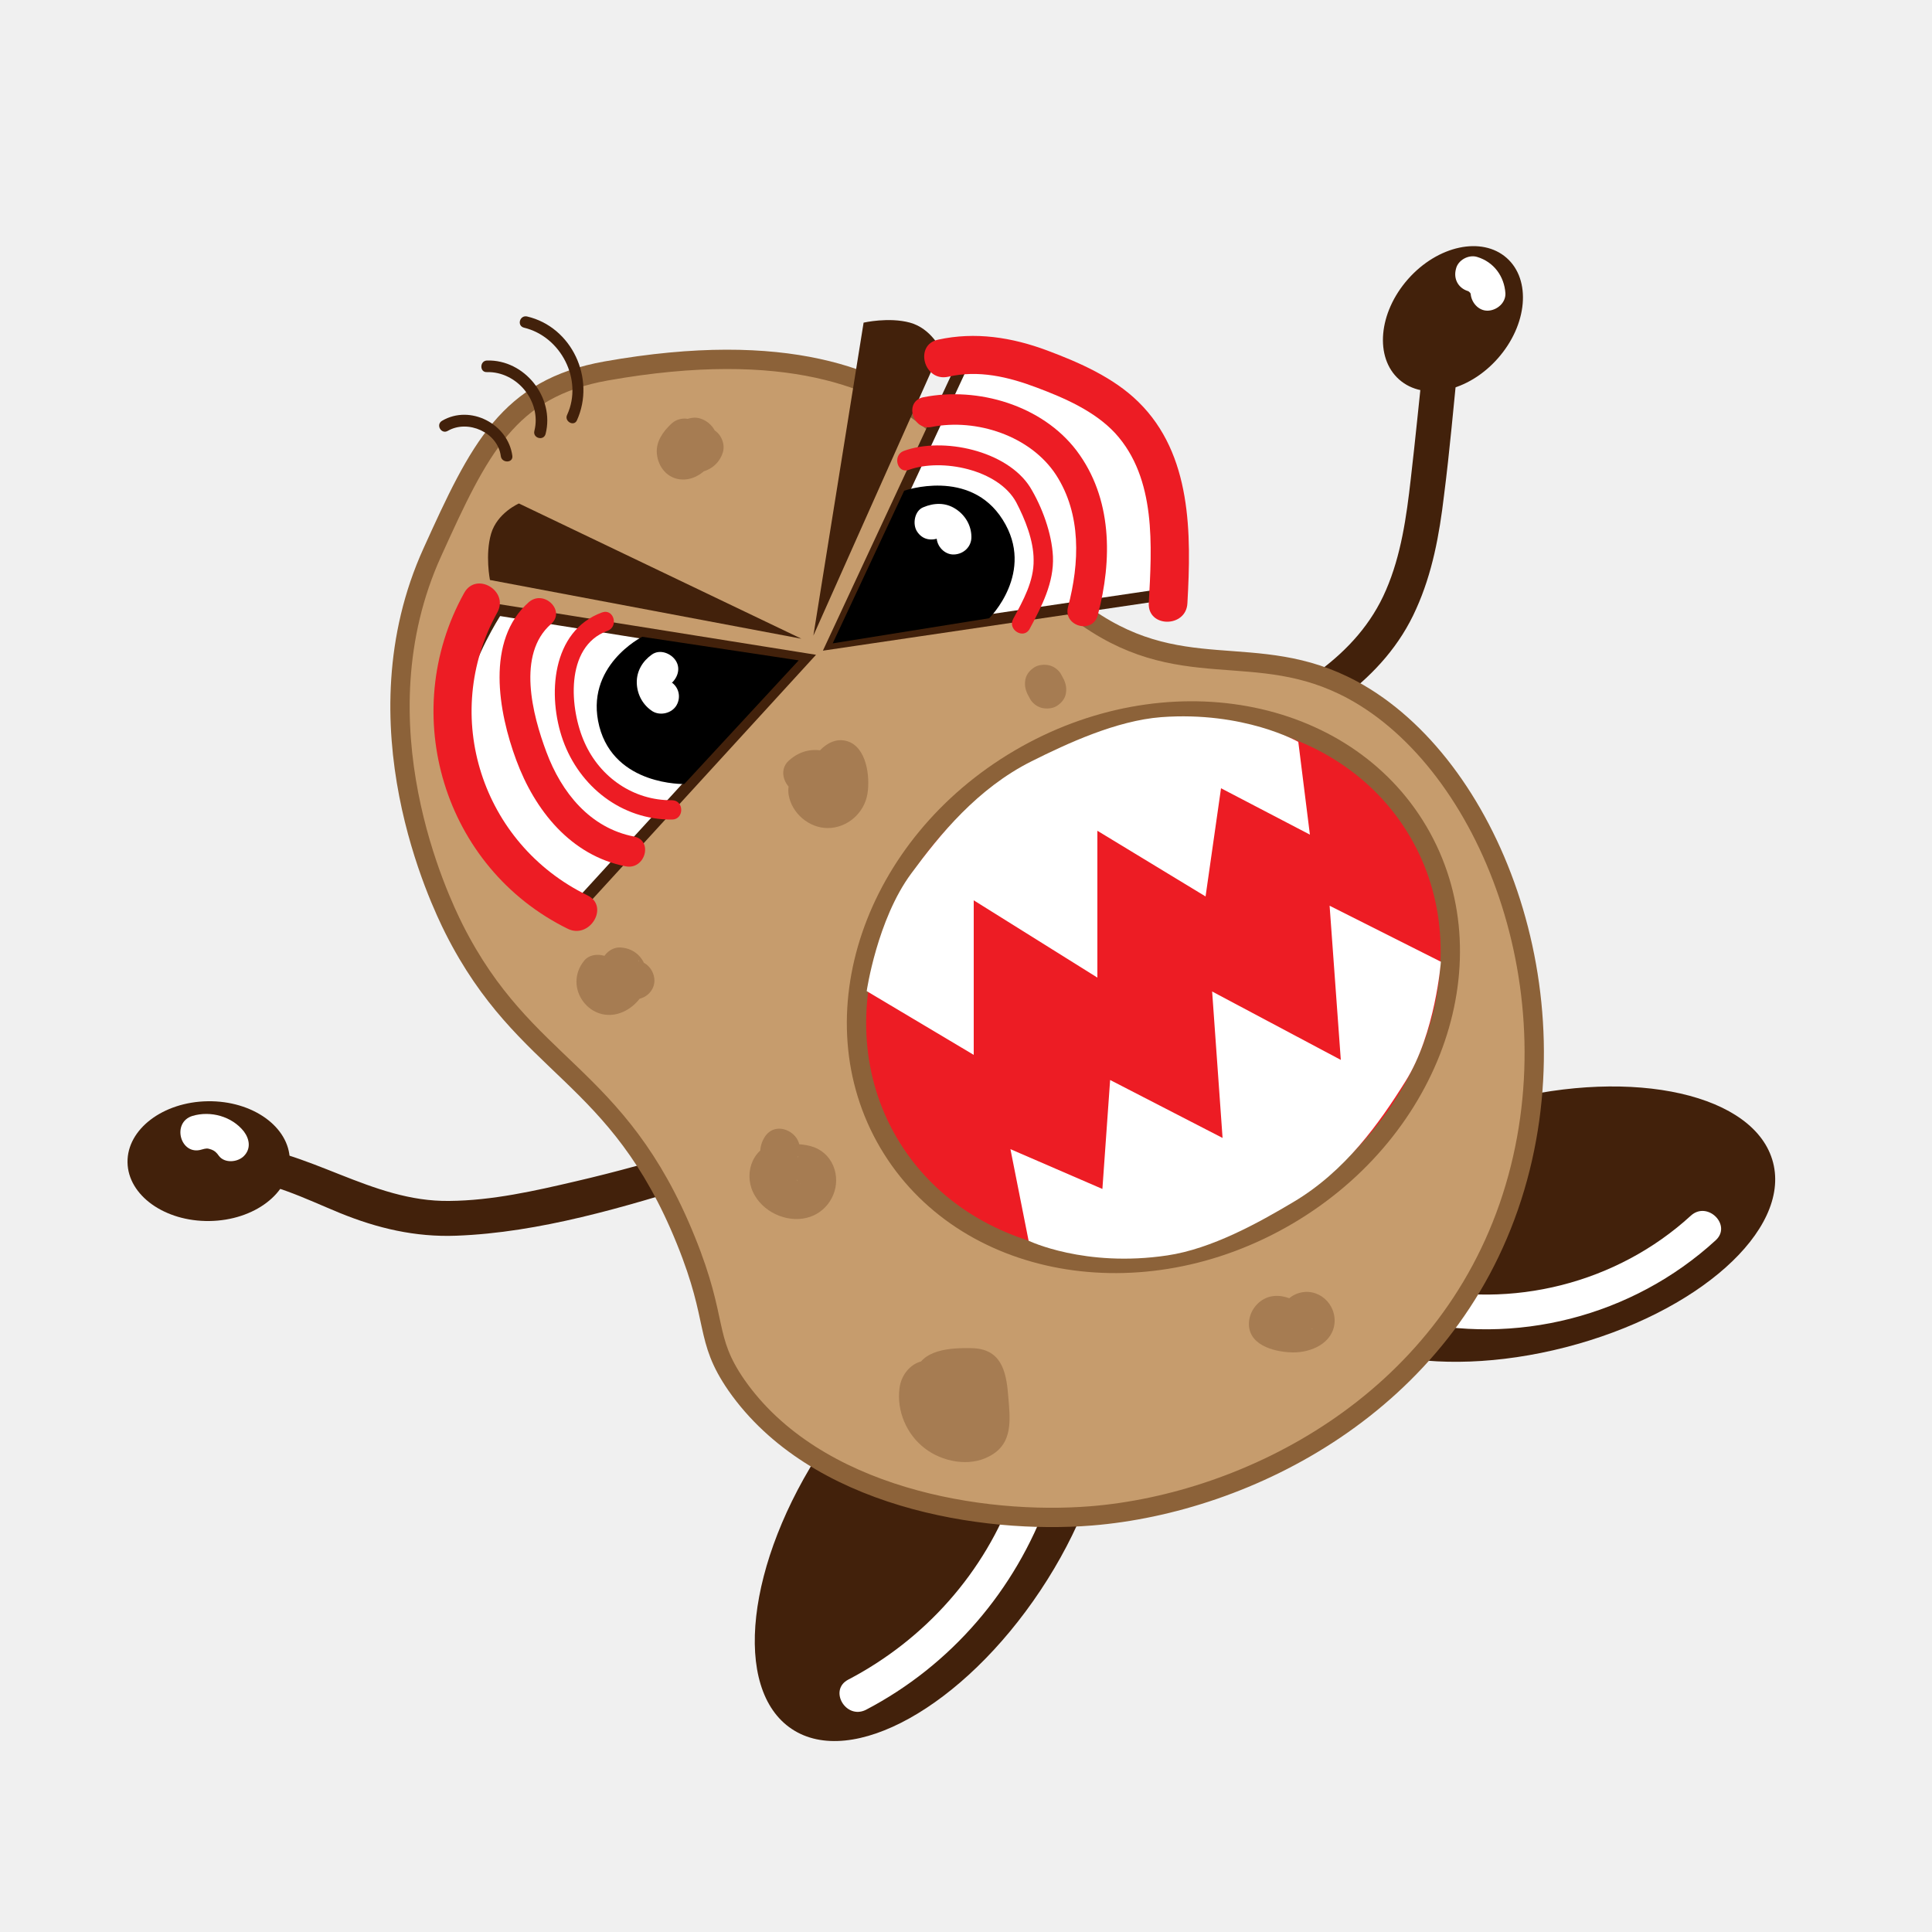
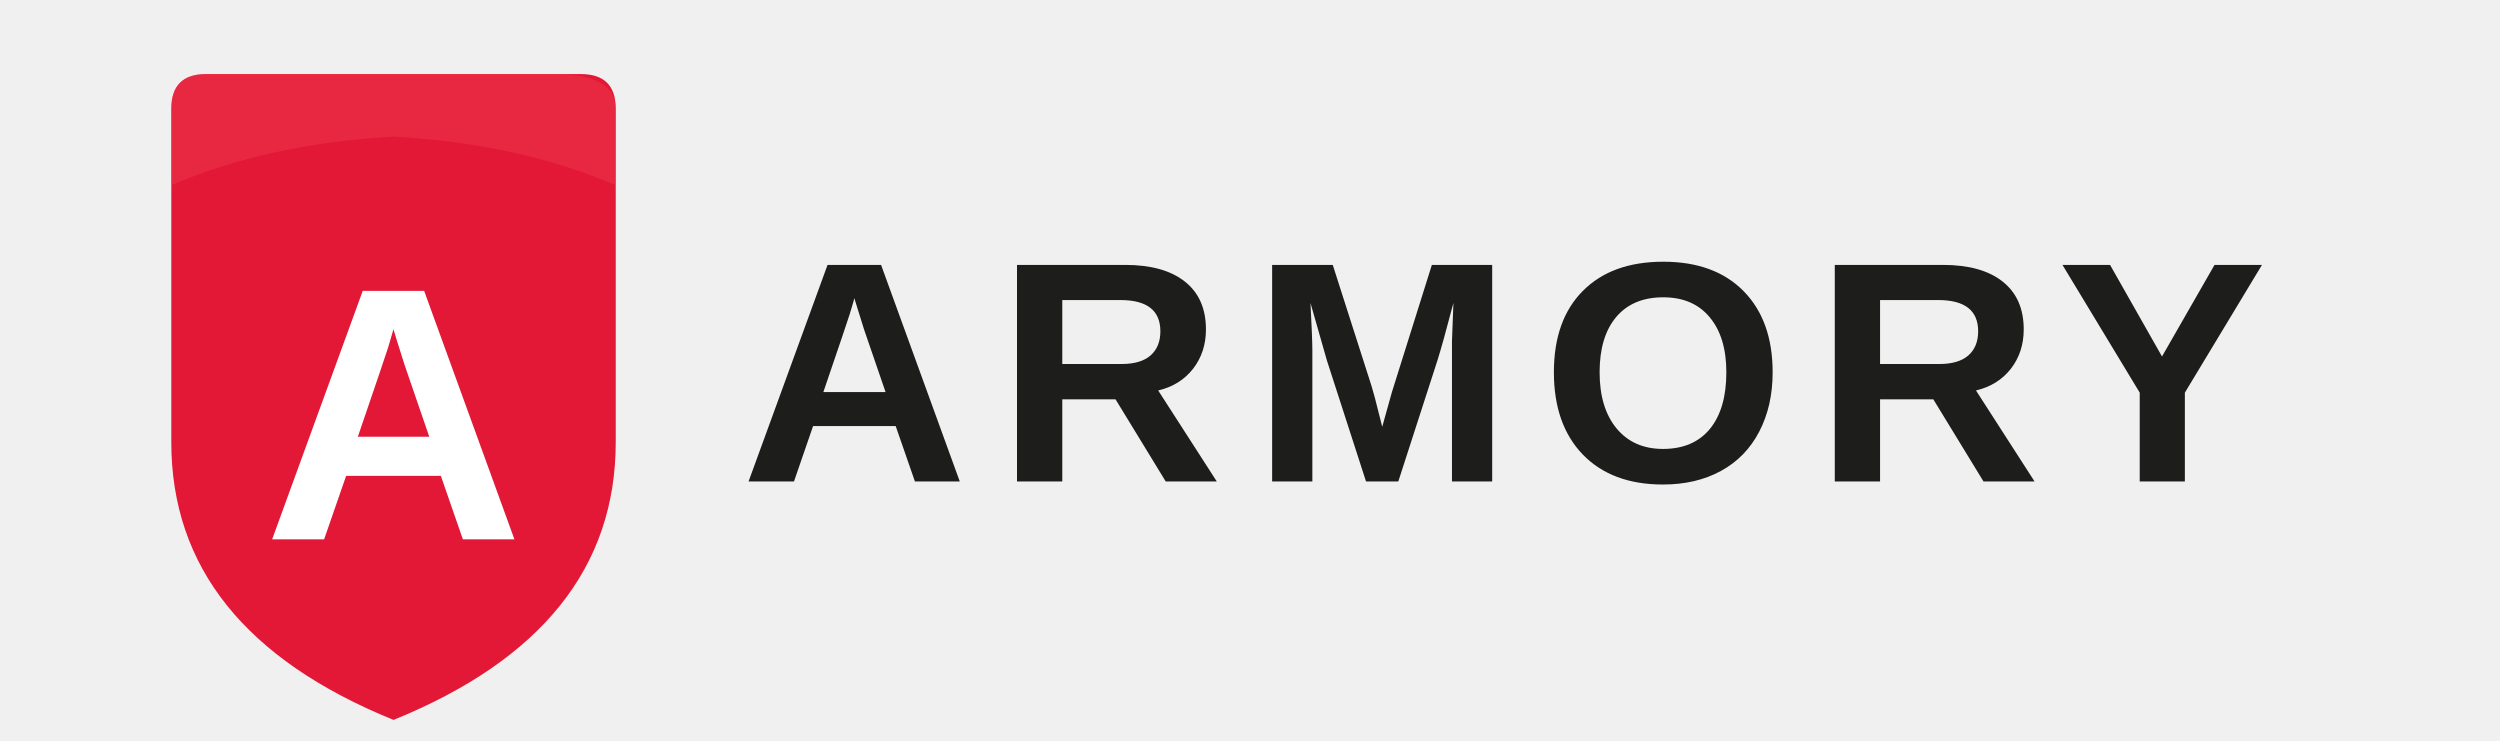
- <svg xmlns="http://www.w3.org/2000/svg" version="1.1" id="Layer_1" x="0px" y="0px" viewBox="0 0 500 500" style="enable-background:new 0 0 500 500;" xml:space="preserve">
-   <style type="text/css">
- 	.st0{display:none;}
- 	.st1{display:inline;fill:#ED1C24;}
- 	.st2{fill:#42210B;}
- 	.st3{fill:#FFFFFF;}
- 	.st4{fill:#C69C6D;stroke:#8C6239;stroke-width:5;stroke-miterlimit:10;}
- 	.st5{fill:#FFFFFF;stroke:#42210B;stroke-width:3;stroke-miterlimit:10;}
- 	.st6{fill:#ED1C24;stroke:#8C6239;stroke-width:5;stroke-miterlimit:10;}
- 	.st7{fill:#A67C52;}
- 	.st8{fill:#ED1C24;}
- </style>
-   <g class="st0">
-     <path class="st1" d="M319.8,169.3c1.5-14.2,13.7-27.2,29.9-31.9c-13.1,1.5-27.3-1.7-36-10c-8.7-8.3-10-21.9-1.4-30.1   c-12,6.7-28.1,8.1-41.4,3.4c-13.3-4.6-23.5-15.1-26.2-26.9c-2-8.8,0-17.9,2-26.7c-6.2,9.4-17.6,17.3-30.5,17.3   c-12.9,0.1-25.7-10.2-22.9-20.7c-5.5,7.8-11.4,15.9-21,20.2c-9.5,4.3-23.7,2.7-28.2-5.5c-1.6,10.8-7.5,22-19.1,27   c-9,3.9-21.5,2.2-28-3.8c5.7,11.4,4.3,25.3-4.1,35.6c-9.9,12.2-29.1,18.6-46.4,15.6c14.7,7.2,28.5,17.7,32.1,31.5   c3.7,13.8-7.1,30.7-24.1,31.7c13.6,3.1,28,7.4,35.6,17.2c7.6,9.8,2.9,26.4-11.1,28c12.8-2.6,27.4,3.9,31.9,14.2   c4.1,9.5-0.9,20.9-10.9,26.5c18.6-8.9,41-17.1,59.6-8.8c13.9,6.2,20.8,21.6,15.1,33.8c10.4-10.6,23-21.3,39.2-23.5   c12.8-1.8,27.5,4.6,31.9,14.1c-0.3-12.7,6.1-25.5,17.5-34c13.8-10.3,34.4-14,52-9.2c-11.1-7.8-14.9-22-8.9-33   c6-11,21.3-18,35.7-16.2C327.5,198.1,318.3,183.5,319.8,169.3z" />
+ <svg xmlns="http://www.w3.org/2000/svg" viewBox="0 0 270 80">
+   <g transform="translate(5,5) scale(0.75)">
+     <path d="M18,9 Q18,4 23,4 H77 Q82,4 82,9 V57 Q82,84 50,97 Q18,84 18,57 Z" fill="#E31837" />
+     <path d="M27,4 H73 Q82,4 82,9 V20 Q68,14 50,13 Q32,14 18,20 V9 Q18,4 23,4 Z" fill="#F04050" opacity="0.4" />
+     <text x="50" y="71" font-family="'Arial Black','Arial Bold',Arial,Helvetica,sans-serif" font-weight="900" font-size="52" fill="#FFFFFF" text-anchor="middle" dominant-baseline="auto">A</text>
  </g>
-   <g>
-     <g>
-       <g>
-         <path class="st2" d="M179.7,297.3c-10.1,3.2-20.3,6-30.6,8.4c-10.7,2.5-21.7,5-32.8,5.1C96,311.1,79.9,297.2,60,296.1     c-5.8-0.3-5.8,8.7,0,9c9.9,0.5,18.9,5.1,27.9,8.8c9.8,4,19.6,6.3,30.2,5.9c21.5-0.8,43.5-7.4,64-13.8     C187.6,304.3,185.2,295.6,179.7,297.3L179.7,297.3z" />
-       </g>
-     </g>
-     <g>
-       <g>
-         <path class="st2" d="M322.2,194.8c17.9-8,36-18.5,44.3-37.2c4.2-9.3,6-19.2,7.2-29.3c1.5-11.7,2.5-23.4,3.7-35.2     c0.6-5.8-8.4-5.7-9,0c-1.1,10.3-2.1,20.6-3.3,30.9c-1.1,9.7-2.5,19.7-6.4,28.7c-7.5,17.5-24.6,26.8-41.2,34.2     C312.4,189.4,316.9,197.2,322.2,194.8L322.2,194.8z" />
-       </g>
-     </g>
-     <g>
-       <ellipse transform="matrix(0.5541 -0.8324 0.8324 0.5541 -219.4917 376.0051)" class="st2" cx="241.2" cy="392.9" rx="65.5" ry="33.7" />
-     </g>
-     <g>
-       <g>
-         <path class="st3" d="M224.1,442.5c22-11.5,38.7-31,47.1-54.3c2-5.5-6.7-7.8-8.7-2.4c-7.6,21.1-23.1,38.5-43,48.9     C214.4,437.4,218.9,445.1,224.1,442.5L224.1,442.5z" />
-       </g>
-     </g>
-     <g>
-       <ellipse transform="matrix(0.9684 -0.2494 0.2494 0.9684 -66.4734 109.0276)" class="st2" cx="397" cy="316.8" rx="63.9" ry="32.9" />
-     </g>
-     <g>
-       <g>
-         <path class="st3" d="M363.8,341.5c28.3,7,58.7-0.8,80.2-20.5c4.3-3.9-2.1-10.3-6.4-6.4c-19.1,17.5-46.4,24.4-71.5,18.2     C360.5,331.5,358.1,340.1,363.8,341.5L363.8,341.5z" />
-       </g>
-     </g>
-     <path class="st4" d="M156.9,96c-25.4,4.5-32.9,20.2-45,46.9c-20.2,44.4,2,90.3,5.6,97.5c18.4,36.5,42.3,36.8,60,80.6   c8.6,21.2,4.6,25.2,13.1,37.5c20.4,29.2,63.7,36.1,91.9,33.8c40.3-3.3,91.5-28.8,108.8-82.5c17.1-53.2-6-112.1-41.2-131.2   c-25.3-13.7-44.9-0.5-71.2-20.6c-21.6-16.5-18.4-33.1-37.5-48.8C227.9,98.1,203.7,87.7,156.9,96z" />
-     <ellipse transform="matrix(0.6622 -0.7494 0.7494 0.6622 65.2068 309.6339)" class="st2" cx="376" cy="82.5" rx="21" ry="15.5" />
-     <g>
-       <g>
-         <path class="st3" d="M379.8,75.3c0.8,0.2-0.6-0.4-0.1-0.1c0.2,0.1,0.3,0.2,0.5,0.3c0.4,0.2-0.6-0.7-0.1-0.1     c0.1,0.1,0.7,0.8,0.2,0.2c-0.4-0.5,0,0,0.1,0.1c0.4,0.7,0,0.2,0-0.2c0,0.1,0.1,0.4,0.2,0.5c0.3,0.9-0.1-1,0-0.1     c0.1,2.3,2,4.6,4.5,4.5c2.3-0.1,4.6-2,4.5-4.5c-0.3-4.4-3-8.1-7.3-9.4c-2.2-0.7-5,0.8-5.5,3.1C376.1,72.2,377.4,74.5,379.8,75.3     L379.8,75.3z" />
-       </g>
-     </g>
-     <ellipse transform="matrix(0.9999 -1.433736e-02 1.433736e-02 0.9999 -4.303 0.8051)" class="st2" cx="54" cy="300.5" rx="21" ry="15.5" />
-     <g>
-       <g>
-         <path class="st3" d="M52.2,297.5c1.1-0.3,1.4-0.4,2.5,0c0.8,0.3,1.3,0.7,2,1.7c1.5,1.9,4.8,1.6,6.4,0c1.9-1.9,1.5-4.4,0-6.4     c-3.1-3.9-8.6-5.4-13.3-4C44.3,290.5,46.7,299.2,52.2,297.5L52.2,297.5z" />
-       </g>
-     </g>
-     <g>
-       <g>
-         <path class="st2" d="M149.3,108.8c4.9-10.8-1.3-24.2-12.9-26.9c-1.9-0.4-2.7,2.4-0.8,2.9c9.6,2.3,15.3,13.5,11.2,22.5     C145.9,109,148.5,110.5,149.3,108.8L149.3,108.8z" />
-       </g>
-     </g>
-     <g>
-       <g>
-         <path class="st2" d="M141.2,112.3c2.4-9.4-5.4-19.3-15.2-19c-1.9,0.1-1.9,3.1,0,3c7.8-0.2,14.2,7.6,12.3,15.2     C137.8,113.4,140.7,114.2,141.2,112.3L141.2,112.3z" />
-       </g>
-     </g>
-     <g>
-       <g>
-         <path class="st2" d="M132.6,118c-1.1-8.3-10.9-13.4-18.2-9.1c-1.7,1-0.2,3.6,1.5,2.6c5.2-3,12.9,0.4,13.7,6.5     C129.8,119.9,132.8,119.9,132.6,118L132.6,118z" />
-       </g>
-     </g>
-     <path class="st5" d="M215.5,166.5l34-73c0,0,35,0,46,21c7.5,14.3,8,39,8,39L215.5,166.5z" />
-     <path class="st5" d="M208.2,170.5l-79.5-12.7c0,0-19.6,29-8.4,49.9c7.6,14.2,27.8,28.5,27.8,28.5L208.2,170.5z" />
-     <path class="st2" d="M210.5,164.5l33-74c0,0-2.5-5.5-8-7s-12,0-12,0L210.5,164.5z" />
-     <path class="st2" d="M207.4,165.3l-73.1-35c0,0-5.6,2.4-7.2,7.8c-1.6,5.5-0.3,12-0.3,12L207.4,165.3z" />
-     <path d="M215.5,166.5L234,127c0,0,17-6,25.5,7.5c8.6,13.6-3.5,25.5-3.5,25.5L215.5,166.5z" />
-     <path d="M206.7,170.9l-29.6,32c0,0-18,0.5-22-14.9c-4-15.6,11.1-23.2,11.1-23.2L206.7,170.9z" />
-     <g>
-       <g>
-         <path class="st3" d="M243.4,139.1c-0.6,0.2-0.7,0.3-0.4,0.2c0.3-0.1,0.2-0.1-0.5,0.1c0.7,0-0.3,0-0.4-0.1c0.1,0,0.3,0.1,0.4,0.1     c0.3,0.1,0.2,0-0.4-0.2c0,0,0.6,0.3,0.6,0.3c0.5,0.2-0.9-0.6-0.1-0.1c0.6,0.4-0.3-0.5-0.1-0.1c0.3,0.5-0.3-1-0.1-0.2     c0.2,0.8,0-1,0-0.1c0,2.4,2.1,4.6,4.5,4.5c2.5-0.1,4.5-2,4.5-4.5c0-3-1.6-5.7-4.1-7.3c-2.6-1.7-5.6-1.6-8.4-0.4     c-2.2,0.9-2.8,4.3-1.6,6.2C238.7,139.7,241,140.1,243.4,139.1L243.4,139.1z" />
-       </g>
-     </g>
-     <g>
-       <g>
-         <path class="st3" d="M173.5,176.4c-0.5-0.3-0.1,0,0.2,0.1c-0.7-0.6,0.3,0.5,0.1,0c-0.3-0.5,0.4,0.8,0.1,0.2     c-0.4-0.8,0.2,0.2,0,0.1c0,0,0-0.6,0-0.6c-0.1,0.1-0.1,1,0,0.3c-0.1,0.2-0.1,0.3-0.2,0.5c0.2-0.3,0.2-0.4,0-0.1     c-0.2,0.2-0.2,0.3-0.1,0.1c0.2-0.2,0.1-0.2-0.3,0.2c1.9-1.4,3-4,1.6-6.2c-1.2-1.9-4.1-3.1-6.2-1.6c-2.4,1.7-4,4.3-3.9,7.4     c0.1,3,1.6,5.7,4.1,7.3c2,1.2,5,0.5,6.2-1.6C176.3,180.4,175.7,177.7,173.5,176.4L173.5,176.4z" />
-       </g>
-     </g>
-     <ellipse transform="matrix(0.862 -0.5069 0.5069 0.862 -88.3186 186.5516)" class="st6" cx="298.5" cy="255.5" rx="79.5" ry="68.5" />
-     <g>
-       <g>
-         <path class="st7" d="M173.6,109.8c-2.1,2-3.9,4.6-3.6,7.6c0.3,3.5,2.8,6.6,6.6,6.7c6,0.2,11.5-7.7,8.2-13c-1-1.7-3.1-3.1-5.2-3     c-1.7,0.1-3.1,0.8-4.4,1.9c-2,1.8-2.8,5.2-1.9,7.7c2.4,6.6,11.8,5.9,13.8-0.7c0.7-2.5-0.9-5.6-3.5-6.2c-2.7-0.6-5.4,0.8-6.2,3.5     c0.6-2.1,3.1-2.6,4.6-1c0.8,0.9,1,1.8,0.8,2.8c0.2-0.5,0.1-0.4-0.1,0.3c-0.4,0.7-1,1.2-1.8,1.4c-0.9,0-1.8,0-2.7,0     c-1.8-0.6-2.5-1.6-2.3-3.1c-0.1-0.4-0.1-0.7,0.1-1c0.2-0.3,0.1-0.3-0.1,0.1c0.1-0.1,0.2-0.2,0.3-0.4c-0.2,0.3-0.5,0.5-0.7,0.8     c-0.1,0.1-0.2,0.2-0.3,0.3c-0.3,0.2-0.2,0.2,0.1-0.1c1.3,0.2,2.6,0.4,3.9,0.6c0.2,0.4,0.5,0.9,0.7,1.3c0.2,0.6-0.2,0.9-0.2,1.4     c0,0.4,0.4-0.5-0.1,0.1c0.3-0.4,0.6-0.7,1-1c1.9-1.8,2-5.3,0-7.1C178.7,107.9,175.6,107.8,173.6,109.8L173.6,109.8z" />
-       </g>
-     </g>
-     <g>
-       <g>
-         <path class="st7" d="M151.2,248.6c-5.7,7,1.7,16.9,10,13.3c3.4-1.5,6.3-5,6.3-8.9c0-4.2-2.7-7.6-7-7.8c-3.1-0.1-5.8,3.3-4.8,6.3     c1.2,3.4,3.7,6.1,7.3,7c2.6,0.6,5.4-0.8,6.2-3.5c0.7-2.5-0.9-5.5-3.5-6.2c-1.7-0.4,0,0.1-0.2,0.1c-0.4,0-0.4-0.8-0.1-0.1     c-1.6,2.1-3.2,4.2-4.8,6.3c-2.4-0.1-2.8-1.1-3-2.6c0.1,0.7-0.1,0.2,0.1-0.1c0.7-0.9-0.5,0.5,0,0c-0.5,0.5-0.3,0.1-0.2,0.2     c0.1,0,0.6,0,0.7,0c0.4,0.1,0.5,0.4,0.8,0.6c0.2,0.3,0.2,0.2-0.1-0.2c0.1,0.1,0.1,0.3,0.2,0.4c0,1,0.1,1.1-0.7,2.1     c1.7-2.1,2-5,0-7.1C156.5,246.8,152.9,246.5,151.2,248.6L151.2,248.6z" />
-       </g>
-     </g>
-     <g>
-       <g>
-         <path class="st7" d="M204.1,205.7c0.8,4.8,5.3,8.6,10.1,8.6c5.1,0,9.5-3.9,10.3-8.9c0.7-4.4-0.2-12.1-5.3-13.6     c-2.7-0.8-5.2,0.5-7,2.4c-1.1,1.2-1.5,1.7-3.1,1.2c0.7,2.8,1.5,5.6,2.2,8.4c0.2-0.2-0.5,0.2-0.5,0.2c6.3,1.4,8.9-8.2,2.7-9.6     c-3.5-0.8-6.6,0-9.3,2.4c-3,2.6-1.1,7.2,2.2,8.4c2.6,0.9,5.5,0.8,8-0.2c1.3-0.5,2.4-1.2,3.4-2.1c0.4-0.3,0.7-0.6,1-1     c0.2-0.3,0.4-0.5,0.6-0.7c0.4-0.4,0.3-0.4-0.5,0.3c-0.9,0-1.8,0-2.7,0c0.2,0.1,0.3,0.1,0.5,0.2c-0.7-0.4-1.5-0.9-2.2-1.3     c0.1,0.2,0.3,0.3,0.4,0.5c-0.4-0.7-0.9-1.5-1.3-2.2c0.4,1.2,0.8,2.5,1,3.7c0,0.4,0,0.8,0,1.2c0,0.5-0.5,0.9,0,0.4     c-0.8,0.6-0.9,0.2-1.1-0.9c-0.4-2.7-3.8-4.1-6.2-3.5C204.7,200.3,203.7,203,204.1,205.7L204.1,205.7z" />
-       </g>
-     </g>
-     <g>
-       <g>
-         <path class="st7" d="M265.9,179.6c0.2,0.4,0.5,0.9,0.7,1.3c0.6,1.1,1.8,2,3,2.3c1.2,0.3,2.8,0.2,3.9-0.5c1.1-0.7,2-1.7,2.3-3     c0.3-1.4,0.1-2.6-0.5-3.9c-0.2-0.4-0.5-0.9-0.7-1.3c-0.6-1.1-1.8-2-3-2.3c-1.2-0.3-2.8-0.2-3.9,0.5c-1.1,0.7-2,1.7-2.3,3     C265.1,177.1,265.3,178.3,265.9,179.6L265.9,179.6z" />
-       </g>
-     </g>
-     <g>
-       <g>
-         <path class="st7" d="M200.4,295.8c-6.1,1.6-8.1,8.6-5,13.7c2.8,4.7,9.1,7.2,14.3,5.4c4.9-1.7,7.8-7.1,6.3-12.2     c-0.8-2.7-2.7-4.8-5.3-5.8c-1.4-0.5-2.8-0.7-4.2-0.8c-0.1,0-0.9-0.1-0.9-0.1c0.2-0.4,1.2,2.5,0.9,0.7c0,0.9,0,1.8,0,2.7     c-0.1,0.1-0.1,0.1-0.2,0.2c3.1-5.6-5.5-10.7-8.6-5c-1.7,3-1.1,6.6,1.4,9c1.3,1.2,2.8,2,4.5,2.3c0.8,0.1,1.6,0.2,2.4,0.3     c0.4,0,0.7,0,1.1,0.1c0.2,0.1,0.1,0.1-0.2-0.1c0,0.1-0.6-0.5-0.6-0.5c-0.1-0.1-0.1-0.2,0-0.3c0.1-0.3,0.1-0.1-0.1,0.5     c-0.3-0.1,0.7-0.2-0.3-0.3c-0.9-0.1-1.1-0.6-1.8-0.9c0,0-0.2-0.3-0.3-0.3c0.3,0-0.8,1.2-0.8,1.2     C209.3,303.8,206.6,294.2,200.4,295.8L200.4,295.8z" />
-       </g>
-     </g>
-     <g>
-       <g>
-         <path class="st7" d="M244.8,355.3c-4-6.2-11.2-2.3-12,3.9c-0.8,5.9,1.8,12,6.5,15.6c4.5,3.5,11.5,4.9,16.7,2.1     c6.4-3.3,5.4-9.8,4.9-15.9c-0.5-6.3-1.9-12-9.5-12.1c-5.1-0.1-13.1,0.2-14.5,6.4c-1.2,5.4,2.5,12.8,8.2,13.8     c6.2,1.1,11.2-5.5,7.8-11c-2.2-3.5-8.1-3.1-9.1,1.2c-1.1,4.4,0.5,8,4.1,10.6c5.2,3.8,10.2-4.8,5-8.6c0.2,0.2,0.4,0.5,0.5,0.7     c-3,0.4-6.1,0.8-9.1,1.2c-0.4-0.7,3.4-3.1,2.9-4.8c-0.8-2.6-1.7,1.4-1.9,1.1c0,0.1,5.2-0.1,5.6-0.4c0.7,0.1,0.8-0.1,0.2-0.6     c-0.4-0.7-0.5-0.8-0.4-0.3c-0.2,0.3,0.2,1.9,0.2,2.3c0.2,2,0.3,4,0.5,5.9c0.1,1.6,0.4,1.7-1.1,2c-1.3,0.2-2.9-0.3-4-0.9     c-1.4-0.8-2.5-2-3.1-3.5c-0.3-0.7-0.4-1.3-0.5-2c0-0.3-0.1-0.7,0-1c0.2-1.9-1.1-1.5-3.8,1.2c-1-0.8-2-1.5-3-2.3     c0.1,0.2,0.2,0.4,0.4,0.6C239.6,365.7,248.3,360.7,244.8,355.3L244.8,355.3z" />
-       </g>
-     </g>
-     <g>
-       <g>
-         <path class="st7" d="M336.5,337.4c-2.4-1.5-5.1-2.5-7.9-1.8c-2.7,0.7-4.9,3.2-5.3,6c-0.9,6.4,6.3,8.3,11.2,8.4     c4.8,0.1,10.6-2.4,10.9-7.9c0.2-5.6-5.5-9.6-10.6-6.9c-5.7,3-0.7,11.6,5,8.6c-0.1,0.1-0.2,0.1-0.3,0.2c-0.9,0-1.8,0-2.7,0     c-2.1-0.4-1.4-4.8-0.3-4.3c0,0-1.3,0.3-1.3,0.3c-0.6,0-1.2,0-1.8-0.1c-0.5-0.1-1-0.2-1.5-0.4c-1.2-0.5-1-0.2,0.6,0.7     c0.2,0.8,0.5,1.7,0.7,2.5c-3.4,1.1-4.4,1.9-2.8,2.7c0.4,0.2,0.7,0.4,1.1,0.7C336.9,349.6,341.9,340.9,336.5,337.4L336.5,337.4z" />
-       </g>
-     </g>
-     <path class="st3" d="M224.3,256.5L252,273v-40l32,20v-38l28,17l4-28l23,12l-3-24c0,0-14-8-35.5-6.4c-11.6,0.9-24.3,6.8-33.5,11.4   c-14,7-23.7,18.9-31.2,29.1C227,238,224.3,256.5,224.3,256.5z" />
-     <path class="st3" d="M372.9,248.9l-28.8-14.5l2.9,39.9l-33.3-17.7l2.7,37.9l-29.1-15l-2,28.2l-23.8-10.3l4.7,23.7   c0,0,14.5,7,35.9,3.8c11.5-1.7,23.7-8.5,32.6-13.8c13.5-8,22.3-20.5,29-31.2C371.5,267.5,372.9,248.9,372.9,248.9z" />
-   </g>
-   <g>
-     <g>
-       <path class="st8" d="M235.2,121.6c8.5-3.1,23.2-0.1,27.8,8.4c2.3,4.4,4.5,9.9,4.5,14.9c0.1,5.5-2.7,10.5-5.3,15.3    c-1.5,2.8,2.8,5.4,4.3,2.5c3.1-5.8,6.3-11.9,6-18.7c-0.3-6-2.8-12.8-5.9-17.9c-6-9.5-22.6-13.1-32.7-9.4    C230.9,117.8,232.2,122.7,235.2,121.6L235.2,121.6z" />
-     </g>
-   </g>
-   <g>
-     <g>
-       <path class="st8" d="M241.1,110.5c11.6-2.3,25.6,2.3,32.2,12.4c6.6,10.2,6.1,22.8,3.1,34.2c-1.3,5,6.4,7.1,7.7,2.1    c3.8-14.3,3.8-30.3-5.5-42.6c-8.9-11.7-25.5-16.6-39.6-13.8C233.9,103.8,236.1,111.5,241.1,110.5L241.1,110.5z" />
-     </g>
-   </g>
-   <g>
-     <g>
-       <path class="st8" d="M245.4,97.5c7.8-1.8,15.5,0,22.9,2.8c7.2,2.7,15,6.1,20.3,11.8c10.7,11.7,9.5,29.3,8.7,44    c-0.3,6.4,9.7,6.4,10,0c1-17.9,1.2-38.5-12.7-52.1c-6.4-6.3-15.3-10.2-23.6-13.3c-9.1-3.4-18.6-4.9-28.2-2.8    C236.5,89.2,239.1,98.9,245.4,97.5L245.4,97.5z" />
-     </g>
-   </g>
-   <g>
-     <g>
-       <path class="st8" d="M155.8,158.5c-13.1,4.8-14.2,21.6-10.1,33.1c4.3,12,15.2,20.6,28.2,20.5c3.2,0,3.2-5,0-5    c-9.9,0.1-18.6-5.9-22.6-14.9c-3.9-8.6-5.2-24.8,5.8-28.9C160.2,162.3,158.9,157.4,155.8,158.5L155.8,158.5z" />
-     </g>
-   </g>
-   <g>
-     <g>
-       <path class="st8" d="M164.1,216.5c-11.4-2.2-18.8-11.4-22.7-21.9c-3.6-9.6-7.7-25.3,1.2-33.1c3.9-3.4-1.8-9-5.7-5.7    c-11.3,9.9-7.9,28.5-3.3,40.9c4.8,13,14.1,24.7,28.3,27.5C167,225.2,169.1,217.5,164.1,216.5L164.1,216.5z" />
-     </g>
-   </g>
-   <g>
-     <g>
-       <path class="st8" d="M152,231.7c-27.3-13.3-38.1-46.5-23.3-73.2c3.1-5.6-5.5-10.7-8.6-5c-17.3,31.2-5.3,71.1,26.9,86.9    C152.7,243.1,157.8,234.5,152,231.7L152,231.7z" />
-     </g>
-   </g>
+   <text x="80" y="52" font-family="'Arial Black','Arial Bold',Arial,Helvetica,sans-serif" font-weight="900" font-size="34" fill="#1D1D1B" letter-spacing="3" dominant-baseline="auto">ARMORY</text>
</svg>
